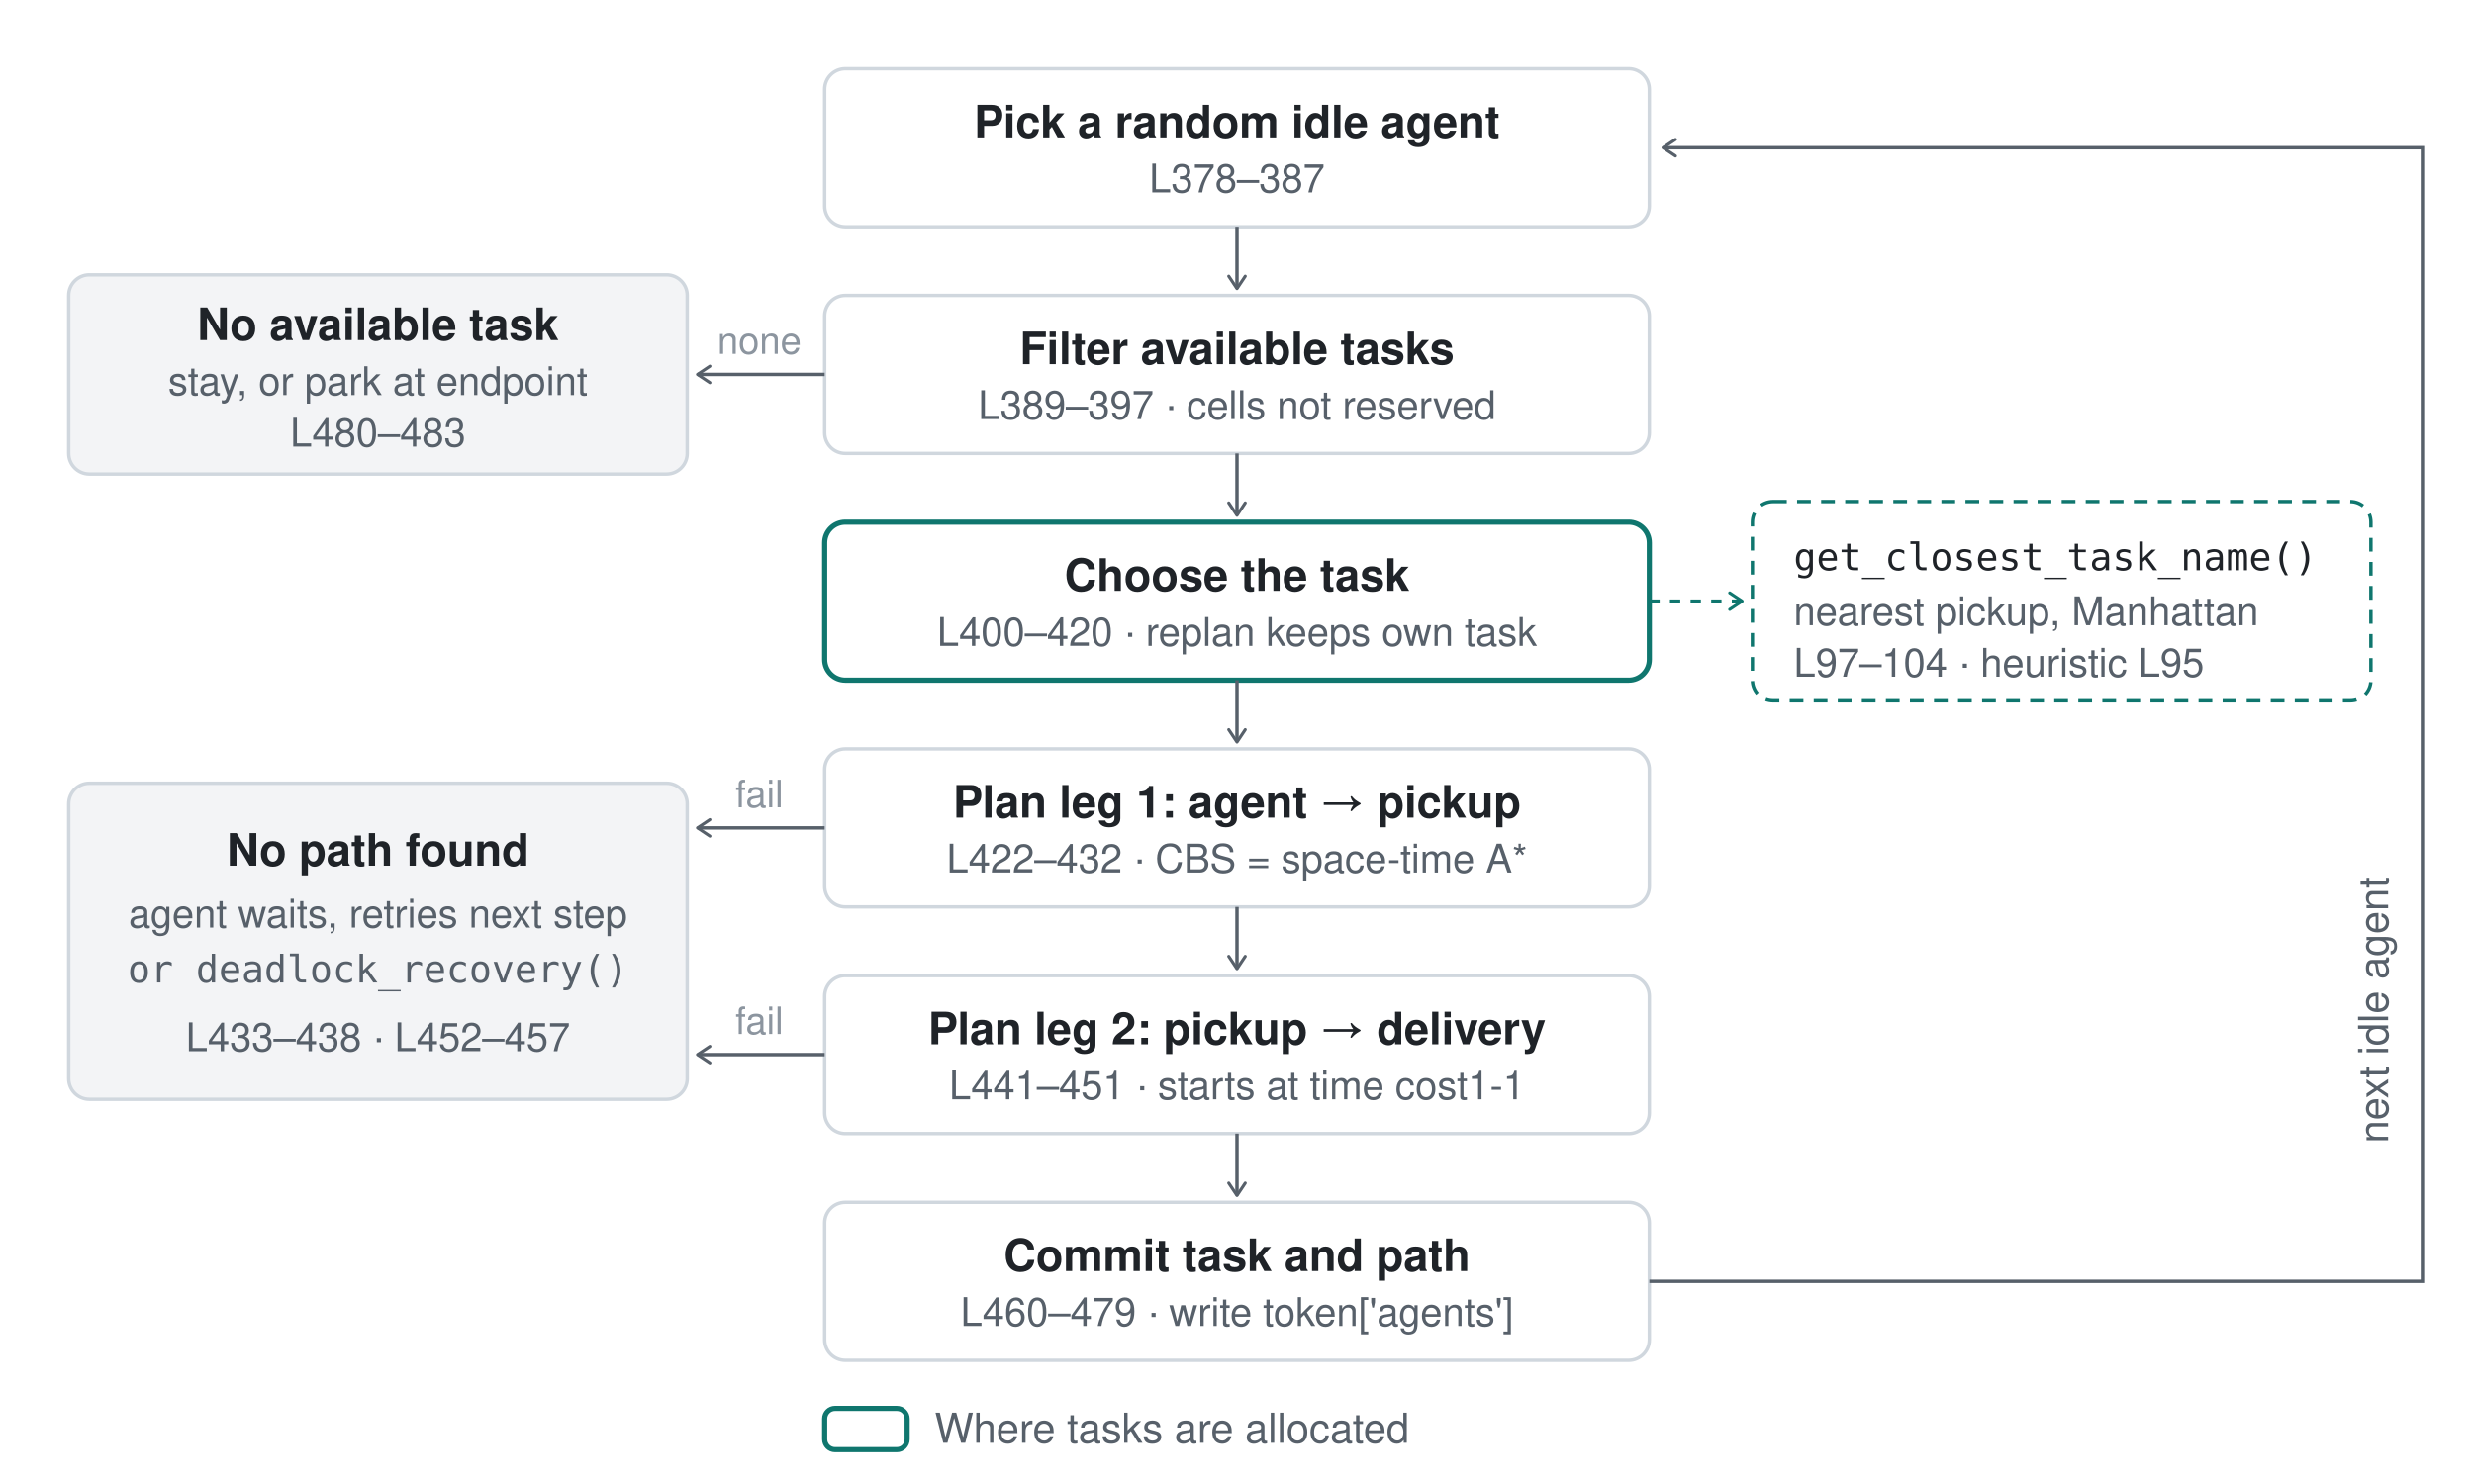
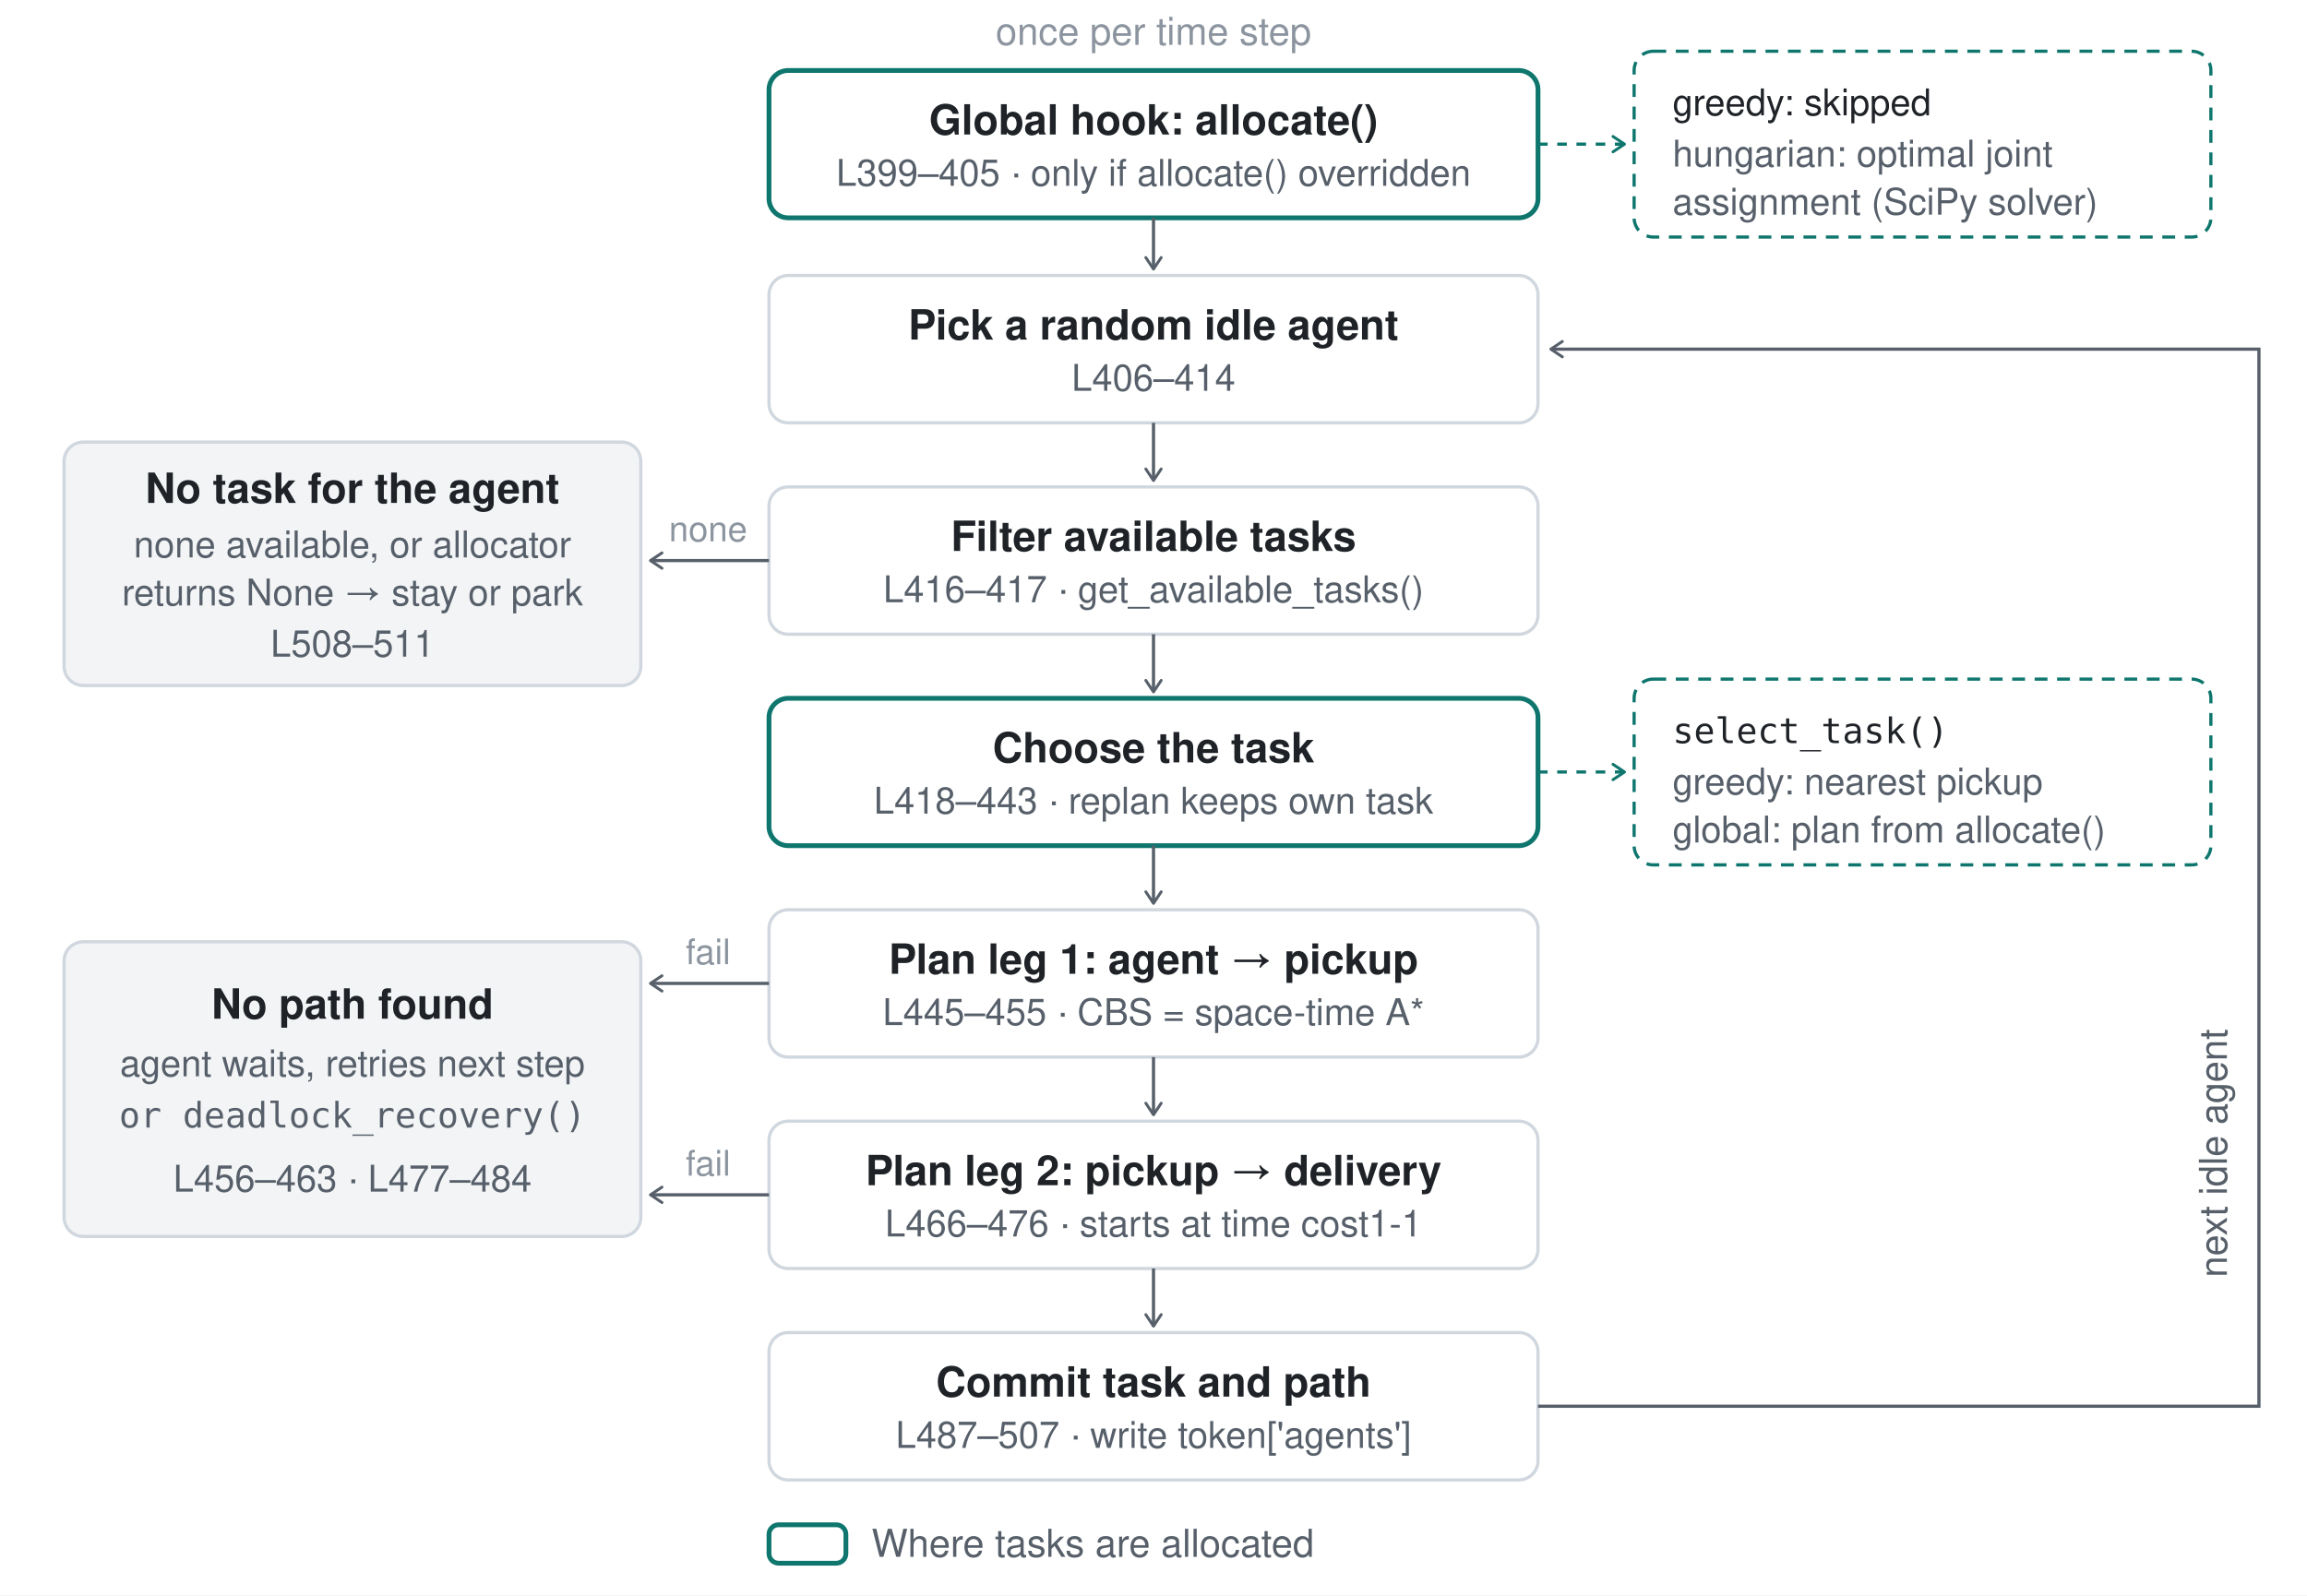
- <svg xmlns="http://www.w3.org/2000/svg" viewBox="0 0 720 432" width="720" height="432" role="img">
+ <svg xmlns="http://www.w3.org/2000/svg" viewBox="0 0 720 498" width="720" height="498" role="img">
  <defs>
    <marker id="ag" viewBox="0 0 10 10" refX="8" refY="5" markerWidth="6" markerHeight="6" orient="auto-start-reverse">
      <path d="M2 1L8 5L2 9" fill="none" stroke="#57606a" stroke-width="1.5" stroke-linecap="round" stroke-linejoin="round" />
    </marker>
    <marker id="at" viewBox="0 0 10 10" refX="8" refY="5" markerWidth="6" markerHeight="6" orient="auto-start-reverse">
      <path d="M2 1L8 5L2 9" fill="none" stroke="#0f766e" stroke-width="1.5" stroke-linecap="round" stroke-linejoin="round" />
    </marker>
    <style>text{font-family:-apple-system,"Segoe UI",Helvetica,Arial,sans-serif}.m{font-family:SFMono-Regular,Consolas,Menlo,monospace}</style>
  </defs>
-   <rect width="720" height="432" fill="#ffffff" />
-   <rect x="240" y="20" width="240" height="46" rx="6" fill="#ffffff" stroke="#d0d7de" />
-   <text x="360" y="40" text-anchor="middle" font-size="13" font-weight="600" fill="#1f2328">Pick a random idle agent</text>
-   <text x="360" y="56" text-anchor="middle" font-size="11.5" fill="#57606a">L378–387</text>
-   <line x1="360" y1="66" x2="360" y2="84" stroke="#57606a" marker-end="url(#ag)" />
-   <rect x="240" y="86" width="240" height="46" rx="6" fill="#ffffff" stroke="#d0d7de" />
-   <text x="360" y="106" text-anchor="middle" font-size="13" font-weight="600" fill="#1f2328">Filter available tasks</text>
-   <text x="360" y="122" text-anchor="middle" font-size="11.5" fill="#57606a">L389–397 · cells not reserved</text>
-   <line x1="360" y1="132" x2="360" y2="150" stroke="#57606a" marker-end="url(#ag)" />
-   <rect x="240" y="152" width="240" height="46" rx="6" fill="#ffffff" stroke="#0f766e" stroke-width="1.5" />
-   <text x="360" y="172" text-anchor="middle" font-size="13" font-weight="600" fill="#1f2328">Choose the task</text>
-   <text x="360" y="188" text-anchor="middle" font-size="11.5" fill="#57606a">L400–420 · replan keeps own task</text>
-   <line x1="360" y1="198" x2="360" y2="216" stroke="#57606a" marker-end="url(#ag)" />
-   <rect x="240" y="218" width="240" height="46" rx="6" fill="#ffffff" stroke="#d0d7de" />
-   <text x="360" y="238" text-anchor="middle" font-size="13" font-weight="600" fill="#1f2328">Plan leg 1: agent → pickup</text>
-   <text x="360" y="254" text-anchor="middle" font-size="11.5" fill="#57606a">L422–432 · CBS = space-time A*</text>
-   <line x1="360" y1="264" x2="360" y2="282" stroke="#57606a" marker-end="url(#ag)" />
-   <rect x="240" y="284" width="240" height="46" rx="6" fill="#ffffff" stroke="#d0d7de" />
-   <text x="360" y="304" text-anchor="middle" font-size="13" font-weight="600" fill="#1f2328">Plan leg 2: pickup → delivery</text>
-   <text x="360" y="320" text-anchor="middle" font-size="11.5" fill="#57606a">L441–451 · starts at time cost1-1</text>
-   <line x1="360" y1="330" x2="360" y2="348" stroke="#57606a" marker-end="url(#ag)" />
-   <rect x="240" y="350" width="240" height="46" rx="6" fill="#ffffff" stroke="#d0d7de" />
-   <text x="360" y="370" text-anchor="middle" font-size="13" font-weight="600" fill="#1f2328">Commit task and path</text>
-   <text x="360" y="386" text-anchor="middle" font-size="11.5" fill="#57606a">L460–479 · write token['agents']</text>
-   <rect x="20" y="80" width="180" height="58" rx="6" fill="#f3f4f6" stroke="#d0d7de" />
-   <text x="110" y="99" text-anchor="middle" font-size="13" font-weight="600" fill="#1f2328">No available task</text>
-   <text x="110" y="115" text-anchor="middle" font-size="11.5" fill="#57606a">stay, or park at endpoint</text>
-   <text x="110" y="130" text-anchor="middle" font-size="11.5" fill="#57606a">L480–483</text>
-   <line x1="240" y1="109" x2="203" y2="109" stroke="#57606a" marker-end="url(#ag)" />
-   <text x="221" y="103" text-anchor="middle" font-size="11" fill="#8c959f">none</text>
-   <rect x="20" y="228" width="180" height="92" rx="6" fill="#f3f4f6" stroke="#d0d7de" />
-   <text x="110" y="252" text-anchor="middle" font-size="13" font-weight="600" fill="#1f2328">No path found</text>
-   <text x="110" y="270" text-anchor="middle" font-size="11.5" fill="#57606a">agent waits, retries next step</text>
-   <text x="110" y="286" text-anchor="middle" font-size="11" class="m" fill="#57606a">or deadlock_recovery()</text>
-   <text x="110" y="306" text-anchor="middle" font-size="11.5" fill="#57606a">L433–438 · L452–457</text>
-   <line x1="240" y1="241" x2="203" y2="241" stroke="#57606a" marker-end="url(#ag)" />
-   <text x="221" y="235" text-anchor="middle" font-size="11" fill="#8c959f">fail</text>
-   <line x1="240" y1="307" x2="203" y2="307" stroke="#57606a" marker-end="url(#ag)" />
-   <text x="221" y="301" text-anchor="middle" font-size="11" fill="#8c959f">fail</text>
-   <rect x="510" y="146" width="180" height="58" rx="6" fill="#ffffff" stroke="#0f766e" stroke-dasharray="4 3" />
-   <text x="522" y="166" font-size="11" class="m" fill="#1f2328">get_closest_task_name()</text>
-   <text x="522" y="182" font-size="11.5" fill="#57606a">nearest pickup, Manhattan</text>
-   <text x="522" y="197" font-size="11.5" fill="#57606a">L97–104 · heuristic L95</text>
-   <line x1="480" y1="175" x2="507" y2="175" stroke="#0f766e" stroke-dasharray="3 3" marker-end="url(#at)" />
-   <path d="M480 373 H705 V43 H484" fill="none" stroke="#57606a" marker-end="url(#ag)" />
-   <text x="695" y="294" text-anchor="middle" font-size="12" fill="#57606a" transform="rotate(-90 695 294)">next idle agent</text>
-   <rect x="240" y="410" width="24" height="12" rx="3" fill="none" stroke="#0f766e" stroke-width="1.5" />
-   <text x="272" y="420" font-size="12" fill="#57606a">Where tasks are allocated</text>
+   <rect width="720" height="498" fill="#ffffff" />
+   <text x="360" y="14" text-anchor="middle" font-size="12" fill="#8c959f">once per time step</text>
+   <rect x="240" y="22" width="240" height="46" rx="6" fill="#ffffff" stroke="#0f766e" stroke-width="1.5" />
+   <text x="360" y="42" text-anchor="middle" font-size="13" font-weight="600" fill="#1f2328">Global hook: allocate()</text>
+   <text x="360" y="58" text-anchor="middle" font-size="11.5" fill="#57606a">L399–405 · only if allocate() overridden</text>
+   <rect x="510" y="16" width="180" height="58" rx="6" fill="#ffffff" stroke="#0f766e" stroke-dasharray="4 3" />
+   <text x="522" y="36" font-size="11.5" fill="#1f2328">greedy: skipped</text>
+   <text x="522" y="52" font-size="11.5" fill="#57606a">hungarian: optimal joint</text>
+   <text x="522" y="67" font-size="11.5" fill="#57606a">assignment (SciPy solver)</text>
+   <line x1="480" y1="45" x2="507" y2="45" stroke="#0f766e" stroke-dasharray="3 3" marker-end="url(#at)" />
+   <line x1="360" y1="68" x2="360" y2="84" stroke="#57606a" marker-end="url(#ag)" />
+   <g transform="translate(0,66)">
+     <rect x="240" y="20" width="240" height="46" rx="6" fill="#ffffff" stroke="#d0d7de" />
+     <text x="360" y="40" text-anchor="middle" font-size="13" font-weight="600" fill="#1f2328">Pick a random idle agent</text>
+     <text x="360" y="56" text-anchor="middle" font-size="11.5" fill="#57606a">L406–414</text>
+     <line x1="360" y1="66" x2="360" y2="84" stroke="#57606a" marker-end="url(#ag)" />
+     <rect x="240" y="86" width="240" height="46" rx="6" fill="#ffffff" stroke="#d0d7de" />
+     <text x="360" y="106" text-anchor="middle" font-size="13" font-weight="600" fill="#1f2328">Filter available tasks</text>
+     <text x="360" y="122" text-anchor="middle" font-size="11.5" fill="#57606a">L416–417 · get_available_tasks()</text>
+     <line x1="360" y1="132" x2="360" y2="150" stroke="#57606a" marker-end="url(#ag)" />
+     <rect x="240" y="152" width="240" height="46" rx="6" fill="#ffffff" stroke="#0f766e" stroke-width="1.5" />
+     <text x="360" y="172" text-anchor="middle" font-size="13" font-weight="600" fill="#1f2328">Choose the task</text>
+     <text x="360" y="188" text-anchor="middle" font-size="11.5" fill="#57606a">L418–443 · replan keeps own task</text>
+     <line x1="360" y1="198" x2="360" y2="216" stroke="#57606a" marker-end="url(#ag)" />
+     <rect x="240" y="218" width="240" height="46" rx="6" fill="#ffffff" stroke="#d0d7de" />
+     <text x="360" y="238" text-anchor="middle" font-size="13" font-weight="600" fill="#1f2328">Plan leg 1: agent → pickup</text>
+     <text x="360" y="254" text-anchor="middle" font-size="11.5" fill="#57606a">L445–455 · CBS = space-time A*</text>
+     <line x1="360" y1="264" x2="360" y2="282" stroke="#57606a" marker-end="url(#ag)" />
+     <rect x="240" y="284" width="240" height="46" rx="6" fill="#ffffff" stroke="#d0d7de" />
+     <text x="360" y="304" text-anchor="middle" font-size="13" font-weight="600" fill="#1f2328">Plan leg 2: pickup → delivery</text>
+     <text x="360" y="320" text-anchor="middle" font-size="11.5" fill="#57606a">L466–476 · starts at time cost1-1</text>
+     <line x1="360" y1="330" x2="360" y2="348" stroke="#57606a" marker-end="url(#ag)" />
+     <rect x="240" y="350" width="240" height="46" rx="6" fill="#ffffff" stroke="#d0d7de" />
+     <text x="360" y="370" text-anchor="middle" font-size="13" font-weight="600" fill="#1f2328">Commit task and path</text>
+     <text x="360" y="386" text-anchor="middle" font-size="11.5" fill="#57606a">L487–507 · write token['agents']</text>
+     <rect x="20" y="72" width="180" height="76" rx="6" fill="#f3f4f6" stroke="#d0d7de" />
+     <text x="110" y="91" text-anchor="middle" font-size="13" font-weight="600" fill="#1f2328">No task for the agent</text>
+     <text x="110" y="108" text-anchor="middle" font-size="11.5" fill="#57606a">none available, or allocator</text>
+     <text x="110" y="123" text-anchor="middle" font-size="11.5" fill="#57606a">returns None → stay or park</text>
+     <text x="110" y="139" text-anchor="middle" font-size="11.5" fill="#57606a">L508–511</text>
+     <line x1="240" y1="109" x2="203" y2="109" stroke="#57606a" marker-end="url(#ag)" />
+     <text x="221" y="103" text-anchor="middle" font-size="11" fill="#8c959f">none</text>
+     <rect x="20" y="228" width="180" height="92" rx="6" fill="#f3f4f6" stroke="#d0d7de" />
+     <text x="110" y="252" text-anchor="middle" font-size="13" font-weight="600" fill="#1f2328">No path found</text>
+     <text x="110" y="270" text-anchor="middle" font-size="11.5" fill="#57606a">agent waits, retries next step</text>
+     <text x="110" y="286" text-anchor="middle" font-size="11" class="m" fill="#57606a">or deadlock_recovery()</text>
+     <text x="110" y="306" text-anchor="middle" font-size="11.5" fill="#57606a">L456–463 · L477–484</text>
+     <line x1="240" y1="241" x2="203" y2="241" stroke="#57606a" marker-end="url(#ag)" />
+     <text x="221" y="235" text-anchor="middle" font-size="11" fill="#8c959f">fail</text>
+     <line x1="240" y1="307" x2="203" y2="307" stroke="#57606a" marker-end="url(#ag)" />
+     <text x="221" y="301" text-anchor="middle" font-size="11" fill="#8c959f">fail</text>
+     <rect x="510" y="146" width="180" height="58" rx="6" fill="#ffffff" stroke="#0f766e" stroke-dasharray="4 3" />
+     <text x="522" y="166" font-size="11" class="m" fill="#1f2328">select_task()</text>
+     <text x="522" y="182" font-size="11.5" fill="#57606a">greedy: nearest pickup</text>
+     <text x="522" y="197" font-size="11.5" fill="#57606a">global: plan from allocate()</text>
+     <line x1="480" y1="175" x2="507" y2="175" stroke="#0f766e" stroke-dasharray="3 3" marker-end="url(#at)" />
+     <path d="M480 373 H705 V43 H484" fill="none" stroke="#57606a" marker-end="url(#ag)" />
+     <text x="695" y="294" text-anchor="middle" font-size="12" fill="#57606a" transform="rotate(-90 695 294)">next idle agent</text>
+     <rect x="240" y="410" width="24" height="12" rx="3" fill="none" stroke="#0f766e" stroke-width="1.5" />
+     <text x="272" y="420" font-size="12" fill="#57606a">Where tasks are allocated</text>
+   </g>
</svg>
